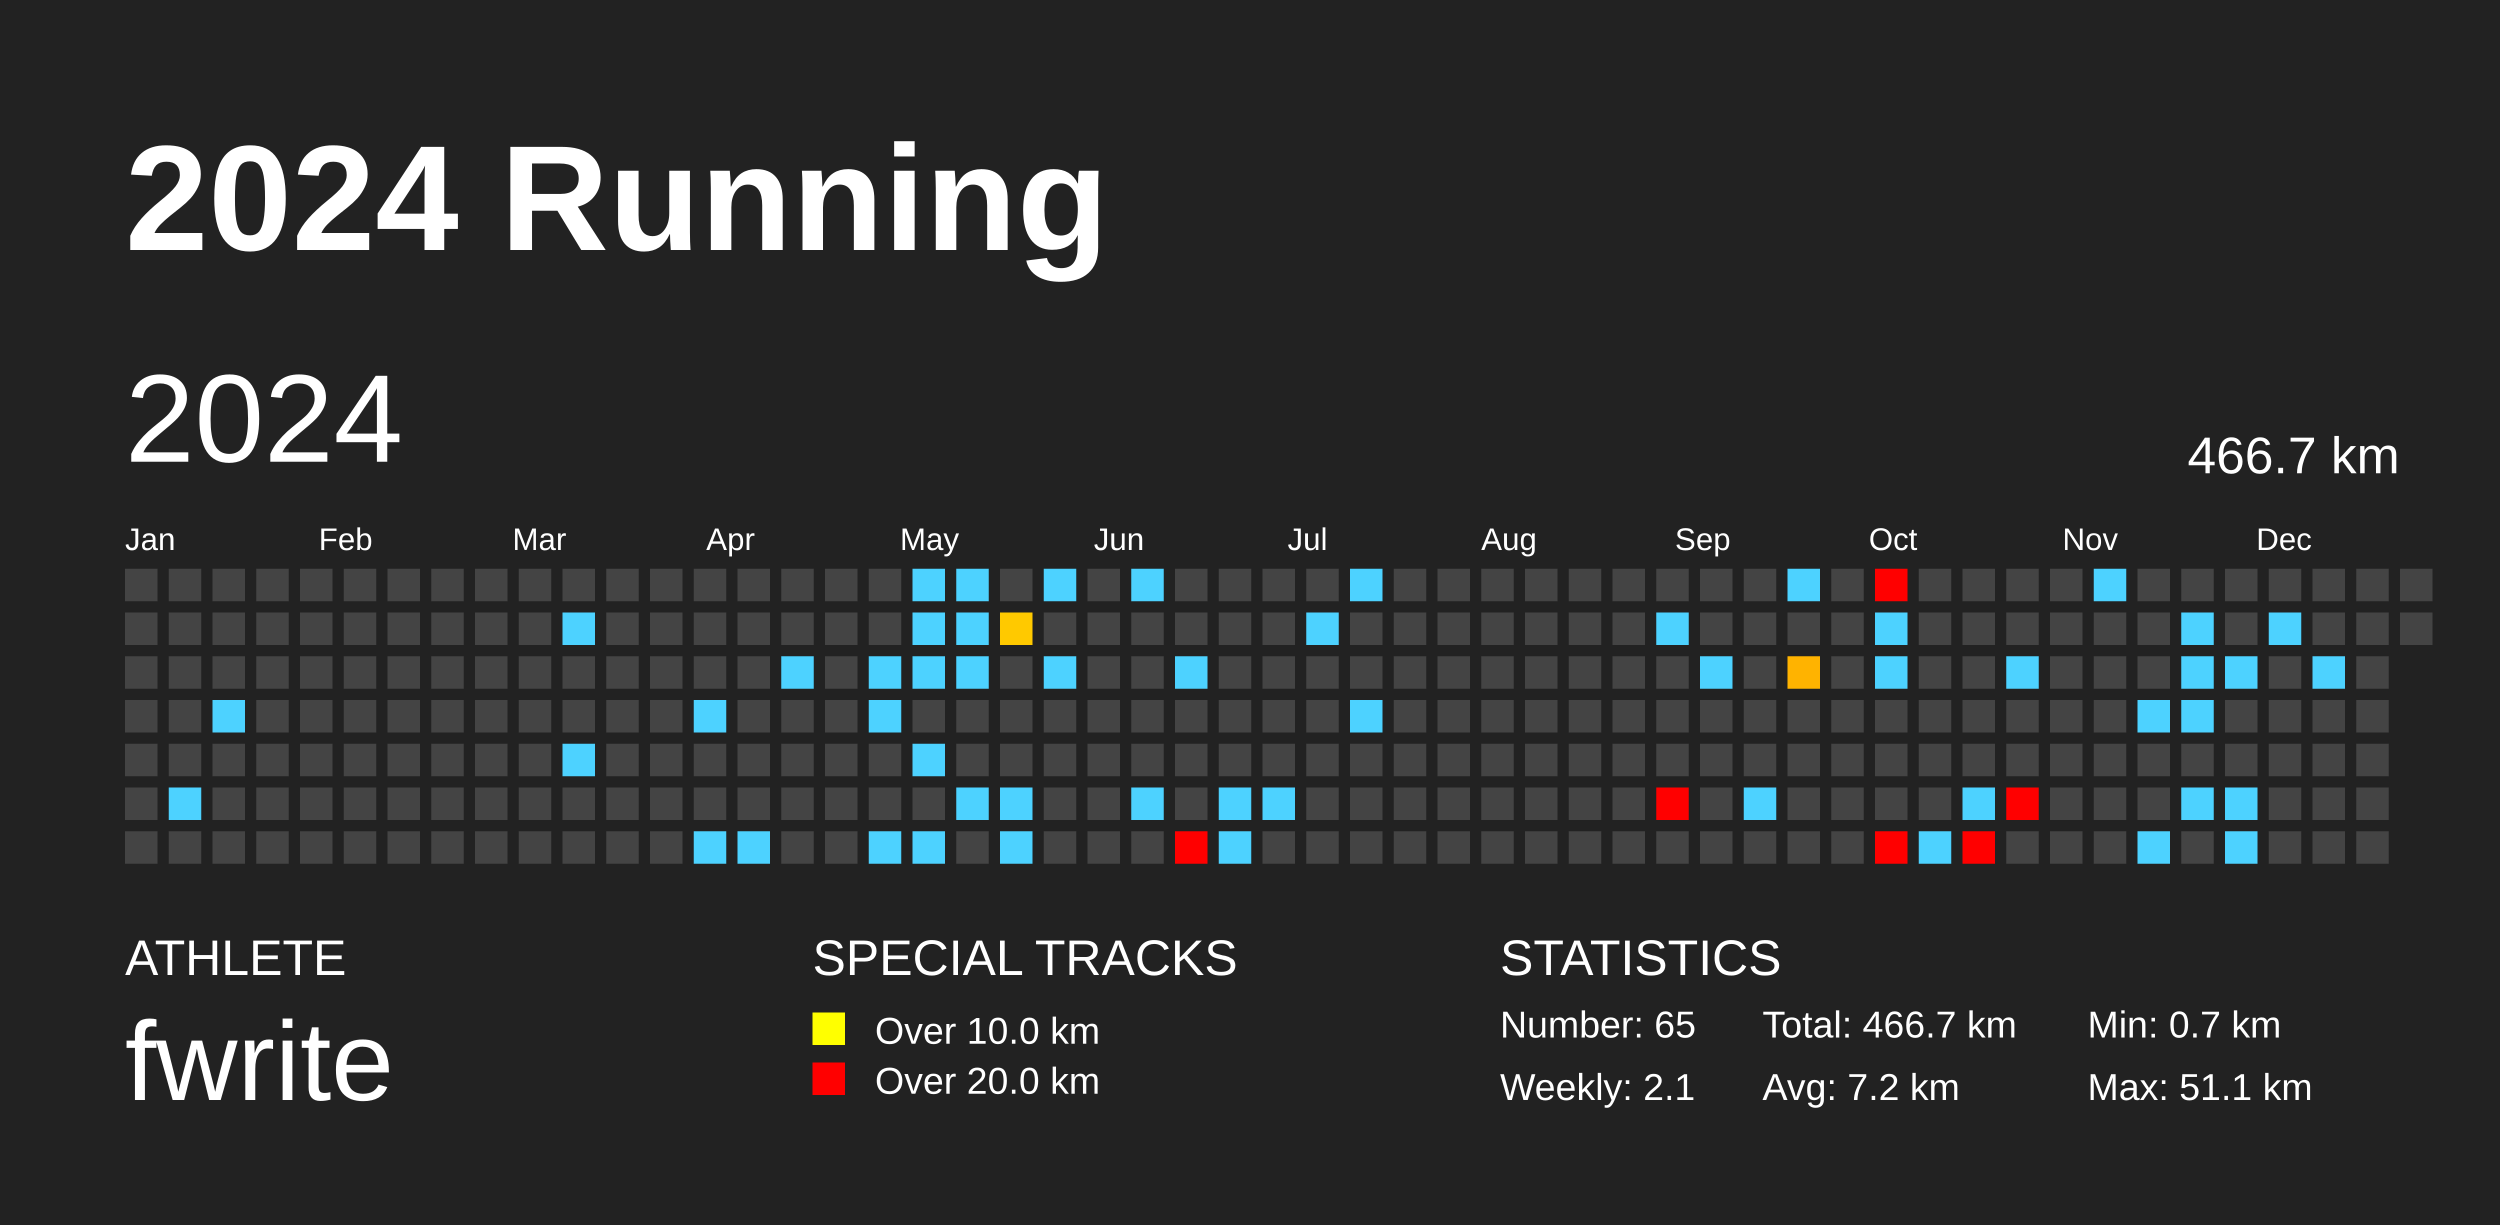
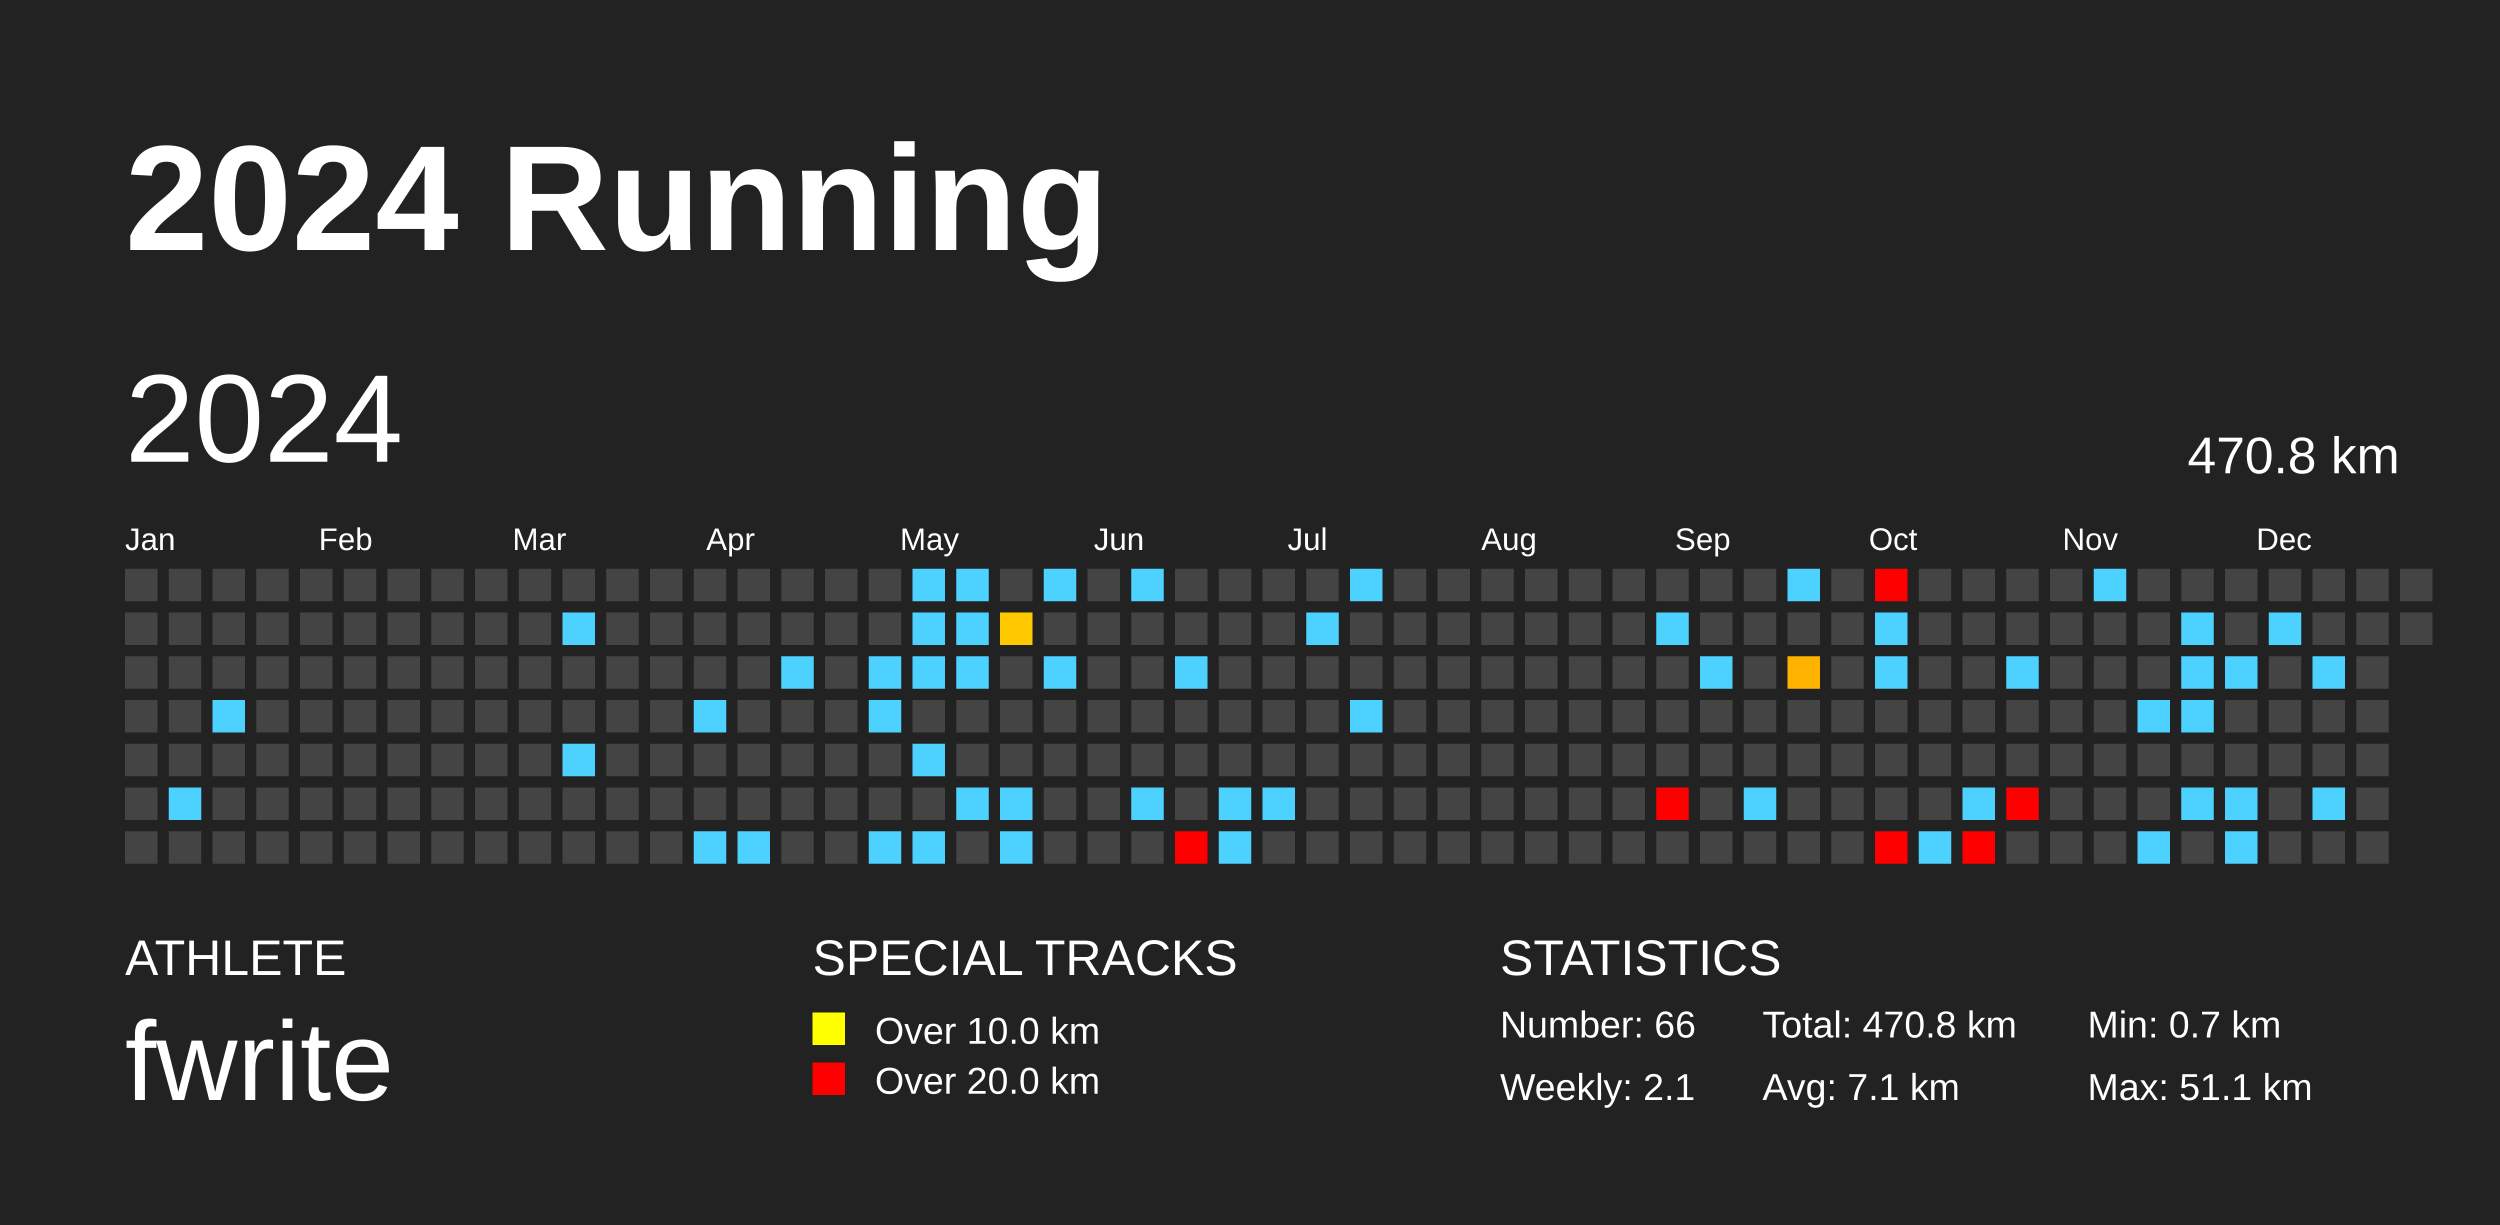
<svg xmlns="http://www.w3.org/2000/svg" baseProfile="full" height="98mm" version="1.1" viewBox="0,0,200,98" width="200mm">
  <defs />
  <rect fill="#222222" height="98" width="200" x="0" y="0" />
  <text fill="#FFFFFF" style="font-size:12px; font-family:Arial; font-weight:bold;" x="10" y="20">2024 Running</text>
  <text fill="#FFFFFF" style="font-size:4px; font-family:Arial" x="10" y="78">ATHLETE</text>
  <text fill="#FFFFFF" style="font-size:9px; font-family:Arial" x="10" y="88">fwrite</text>
  <text fill="#FFFFFF" style="font-size:4px; font-family:Arial" x="65" y="78">SPECIAL TRACKS</text>
  <rect fill="yellow" height="2.6" width="2.6" x="65" y="81" />
  <text fill="#FFFFFF" style="font-size:3px; font-family:Arial" x="70" y="83.5">Over 10.0 km</text>
  <rect fill="red" height="2.6" width="2.6" x="65" y="85" />
  <text fill="#FFFFFF" style="font-size:3px; font-family:Arial" x="70" y="87.5">Over 20.0 km</text>
  <text fill="#FFFFFF" style="font-size:4px; font-family:Arial" x="120" y="78">STATISTICS</text>
-   <text fill="#FFFFFF" style="font-size:3px; font-family:Arial" x="120" y="83">Number: 65</text>
+   <text fill="#FFFFFF" style="font-size:3px; font-family:Arial" x="120" y="83">Number: 66</text>
  <text fill="#FFFFFF" style="font-size:3px; font-family:Arial" x="120" y="88">Weekly: 2.1</text>
-   <text fill="#FFFFFF" style="font-size:3px; font-family:Arial" x="141" y="83">Total: 466.7 km</text>
-   <text fill="#FFFFFF" style="font-size:3px; font-family:Arial" x="141" y="88">Avg: 7.2 km</text>
+   <text fill="#FFFFFF" style="font-size:3px; font-family:Arial" x="141" y="83">Total: 470.8 km</text>
+   <text fill="#FFFFFF" style="font-size:3px; font-family:Arial" x="141" y="88">Avg: 7.1 km</text>
  <text fill="#FFFFFF" style="font-size:3px; font-family:Arial" x="167" y="83">Min: 0.7 km</text>
  <text fill="#FFFFFF" style="font-size:3px; font-family:Arial" x="167" y="88">Max: 51.1 km</text>
  <text dominant-baseline="hanging" fill="#FFFFFF" style="font-size:10.0px; font-family:Arial;" x="10" y="30">2024</text>
-   <text dominant-baseline="hanging" fill="#FFFFFF" style="font-size:4.125px; font-family:Arial;" x="175" y="35">466.7 km</text>
+   <text dominant-baseline="hanging" fill="#FFFFFF" style="font-size:4.125px; font-family:Arial;" x="175" y="35">470.8 km</text>
  <text fill="#FFFFFF" style="font-size:2.5px; font-family:Arial" x="10.0" y="44">Jan</text>
  <text fill="#FFFFFF" style="font-size:2.5px; font-family:Arial" x="25.5" y="44">Feb</text>
  <text fill="#FFFFFF" style="font-size:2.5px; font-family:Arial" x="41.0" y="44">Mar</text>
  <text fill="#FFFFFF" style="font-size:2.5px; font-family:Arial" x="56.5" y="44">Apr</text>
  <text fill="#FFFFFF" style="font-size:2.5px; font-family:Arial" x="72.0" y="44">May</text>
  <text fill="#FFFFFF" style="font-size:2.5px; font-family:Arial" x="87.5" y="44">Jun</text>
  <text fill="#FFFFFF" style="font-size:2.5px; font-family:Arial" x="103.0" y="44">Jul</text>
  <text fill="#FFFFFF" style="font-size:2.5px; font-family:Arial" x="118.5" y="44">Aug</text>
  <text fill="#FFFFFF" style="font-size:2.5px; font-family:Arial" x="134.0" y="44">Sep</text>
  <text fill="#FFFFFF" style="font-size:2.5px; font-family:Arial" x="149.5" y="44">Oct</text>
  <text fill="#FFFFFF" style="font-size:2.5px; font-family:Arial" x="165.0" y="44">Nov</text>
  <text fill="#FFFFFF" style="font-size:2.5px; font-family:Arial" x="180.5" y="44">Dec</text>
  <rect fill="#444444" height="2.6" width="2.6" x="10.0" y="45.5" />
  <rect fill="#444444" height="2.6" width="2.6" x="10.0" y="49.0" />
  <rect fill="#444444" height="2.6" width="2.6" x="10.0" y="52.5" />
  <rect fill="#444444" height="2.6" width="2.6" x="10.0" y="56.0" />
  <rect fill="#444444" height="2.6" width="2.6" x="10.0" y="59.5" />
  <rect fill="#444444" height="2.6" width="2.6" x="10.0" y="63.0" />
  <rect fill="#444444" height="2.6" width="2.6" x="10.0" y="66.5" />
  <rect fill="#444444" height="2.6" width="2.6" x="13.5" y="45.5" />
  <rect fill="#444444" height="2.6" width="2.6" x="13.5" y="49.0" />
  <rect fill="#444444" height="2.6" width="2.6" x="13.5" y="52.5" />
  <rect fill="#444444" height="2.6" width="2.6" x="13.5" y="56.0" />
  <rect fill="#444444" height="2.6" width="2.6" x="13.5" y="59.5" />
  <rect fill="#4dd2ff" height="2.6" width="2.6" x="13.5" y="63.0" />
  <rect fill="#444444" height="2.6" width="2.6" x="13.5" y="66.5" />
  <rect fill="#444444" height="2.6" width="2.6" x="17.0" y="45.5" />
  <rect fill="#444444" height="2.6" width="2.6" x="17.0" y="49.0" />
  <rect fill="#444444" height="2.6" width="2.6" x="17.0" y="52.5" />
  <rect fill="#4dd2ff" height="2.6" width="2.6" x="17.0" y="56.0" />
  <rect fill="#444444" height="2.6" width="2.6" x="17.0" y="59.5" />
  <rect fill="#444444" height="2.6" width="2.6" x="17.0" y="63.0" />
  <rect fill="#444444" height="2.6" width="2.6" x="17.0" y="66.5" />
  <rect fill="#444444" height="2.6" width="2.6" x="20.5" y="45.5" />
  <rect fill="#444444" height="2.6" width="2.6" x="20.5" y="49.0" />
  <rect fill="#444444" height="2.6" width="2.6" x="20.5" y="52.5" />
  <rect fill="#444444" height="2.6" width="2.6" x="20.5" y="56.0" />
  <rect fill="#444444" height="2.6" width="2.6" x="20.5" y="59.5" />
  <rect fill="#444444" height="2.6" width="2.6" x="20.5" y="63.0" />
  <rect fill="#444444" height="2.6" width="2.6" x="20.5" y="66.5" />
  <rect fill="#444444" height="2.6" width="2.6" x="24.0" y="45.5" />
  <rect fill="#444444" height="2.6" width="2.6" x="24.0" y="49.0" />
  <rect fill="#444444" height="2.6" width="2.6" x="24.0" y="52.5" />
  <rect fill="#444444" height="2.6" width="2.6" x="24.0" y="56.0" />
  <rect fill="#444444" height="2.6" width="2.6" x="24.0" y="59.5" />
  <rect fill="#444444" height="2.6" width="2.6" x="24.0" y="63.0" />
  <rect fill="#444444" height="2.6" width="2.6" x="24.0" y="66.5" />
  <rect fill="#444444" height="2.6" width="2.6" x="27.5" y="45.5" />
  <rect fill="#444444" height="2.6" width="2.6" x="27.5" y="49.0" />
  <rect fill="#444444" height="2.6" width="2.6" x="27.5" y="52.5" />
  <rect fill="#444444" height="2.6" width="2.6" x="27.5" y="56.0" />
  <rect fill="#444444" height="2.6" width="2.6" x="27.5" y="59.5" />
  <rect fill="#444444" height="2.6" width="2.6" x="27.5" y="63.0" />
  <rect fill="#444444" height="2.6" width="2.6" x="27.5" y="66.5" />
  <rect fill="#444444" height="2.6" width="2.6" x="31.0" y="45.5" />
  <rect fill="#444444" height="2.6" width="2.6" x="31.0" y="49.0" />
  <rect fill="#444444" height="2.6" width="2.6" x="31.0" y="52.5" />
  <rect fill="#444444" height="2.6" width="2.6" x="31.0" y="56.0" />
  <rect fill="#444444" height="2.6" width="2.6" x="31.0" y="59.5" />
  <rect fill="#444444" height="2.6" width="2.6" x="31.0" y="63.0" />
  <rect fill="#444444" height="2.6" width="2.6" x="31.0" y="66.5" />
  <rect fill="#444444" height="2.6" width="2.6" x="34.5" y="45.5" />
  <rect fill="#444444" height="2.6" width="2.6" x="34.5" y="49.0" />
  <rect fill="#444444" height="2.6" width="2.6" x="34.5" y="52.5" />
  <rect fill="#444444" height="2.6" width="2.6" x="34.5" y="56.0" />
  <rect fill="#444444" height="2.6" width="2.6" x="34.5" y="59.5" />
  <rect fill="#444444" height="2.6" width="2.6" x="34.5" y="63.0" />
  <rect fill="#444444" height="2.6" width="2.6" x="34.5" y="66.5" />
  <rect fill="#444444" height="2.6" width="2.6" x="38.0" y="45.5" />
  <rect fill="#444444" height="2.6" width="2.6" x="38.0" y="49.0" />
  <rect fill="#444444" height="2.6" width="2.6" x="38.0" y="52.5" />
  <rect fill="#444444" height="2.6" width="2.6" x="38.0" y="56.0" />
  <rect fill="#444444" height="2.6" width="2.6" x="38.0" y="59.5" />
  <rect fill="#444444" height="2.6" width="2.6" x="38.0" y="63.0" />
  <rect fill="#444444" height="2.6" width="2.6" x="38.0" y="66.5" />
  <rect fill="#444444" height="2.6" width="2.6" x="41.5" y="45.5" />
  <rect fill="#444444" height="2.6" width="2.6" x="41.5" y="49.0" />
  <rect fill="#444444" height="2.6" width="2.6" x="41.5" y="52.5" />
  <rect fill="#444444" height="2.6" width="2.6" x="41.5" y="56.0" />
  <rect fill="#444444" height="2.6" width="2.6" x="41.5" y="59.5" />
  <rect fill="#444444" height="2.6" width="2.6" x="41.5" y="63.0" />
  <rect fill="#444444" height="2.6" width="2.6" x="41.5" y="66.5" />
  <rect fill="#444444" height="2.6" width="2.6" x="45.0" y="45.5" />
  <rect fill="#4dd2ff" height="2.6" width="2.6" x="45.0" y="49.0" />
  <rect fill="#444444" height="2.6" width="2.6" x="45.0" y="52.5" />
  <rect fill="#444444" height="2.6" width="2.6" x="45.0" y="56.0" />
  <rect fill="#4dd2ff" height="2.6" width="2.6" x="45.0" y="59.5" />
  <rect fill="#444444" height="2.6" width="2.6" x="45.0" y="63.0" />
  <rect fill="#444444" height="2.6" width="2.6" x="45.0" y="66.5" />
  <rect fill="#444444" height="2.6" width="2.6" x="48.5" y="45.5" />
  <rect fill="#444444" height="2.6" width="2.6" x="48.5" y="49.0" />
  <rect fill="#444444" height="2.6" width="2.6" x="48.5" y="52.5" />
  <rect fill="#444444" height="2.6" width="2.6" x="48.5" y="56.0" />
  <rect fill="#444444" height="2.6" width="2.6" x="48.5" y="59.5" />
  <rect fill="#444444" height="2.6" width="2.6" x="48.5" y="63.0" />
  <rect fill="#444444" height="2.6" width="2.6" x="48.5" y="66.5" />
  <rect fill="#444444" height="2.6" width="2.6" x="52.0" y="45.5" />
  <rect fill="#444444" height="2.6" width="2.6" x="52.0" y="49.0" />
  <rect fill="#444444" height="2.6" width="2.6" x="52.0" y="52.5" />
  <rect fill="#444444" height="2.6" width="2.6" x="52.0" y="56.0" />
  <rect fill="#444444" height="2.6" width="2.6" x="52.0" y="59.5" />
  <rect fill="#444444" height="2.6" width="2.6" x="52.0" y="63.0" />
  <rect fill="#444444" height="2.6" width="2.6" x="52.0" y="66.5" />
  <rect fill="#444444" height="2.6" width="2.6" x="55.5" y="45.5" />
  <rect fill="#444444" height="2.6" width="2.6" x="55.5" y="49.0" />
  <rect fill="#444444" height="2.6" width="2.6" x="55.5" y="52.5" />
  <rect fill="#4dd2ff" height="2.6" width="2.6" x="55.5" y="56.0" />
  <rect fill="#444444" height="2.6" width="2.6" x="55.5" y="59.5" />
  <rect fill="#444444" height="2.6" width="2.6" x="55.5" y="63.0" />
  <rect fill="#4dd2ff" height="2.6" width="2.6" x="55.5" y="66.5" />
  <rect fill="#444444" height="2.6" width="2.6" x="59.0" y="45.5" />
  <rect fill="#444444" height="2.6" width="2.6" x="59.0" y="49.0" />
  <rect fill="#444444" height="2.6" width="2.6" x="59.0" y="52.5" />
  <rect fill="#444444" height="2.6" width="2.6" x="59.0" y="56.0" />
  <rect fill="#444444" height="2.6" width="2.6" x="59.0" y="59.5" />
  <rect fill="#444444" height="2.6" width="2.6" x="59.0" y="63.0" />
  <rect fill="#4dd2ff" height="2.6" width="2.6" x="59.0" y="66.5" />
  <rect fill="#444444" height="2.6" width="2.6" x="62.5" y="45.5" />
  <rect fill="#444444" height="2.6" width="2.6" x="62.5" y="49.0" />
  <rect fill="#4dd2ff" height="2.6" width="2.6" x="62.5" y="52.5" />
  <rect fill="#444444" height="2.6" width="2.6" x="62.5" y="56.0" />
  <rect fill="#444444" height="2.6" width="2.6" x="62.5" y="59.5" />
  <rect fill="#444444" height="2.6" width="2.6" x="62.5" y="63.0" />
  <rect fill="#444444" height="2.6" width="2.6" x="62.5" y="66.5" />
  <rect fill="#444444" height="2.6" width="2.6" x="66.0" y="45.5" />
  <rect fill="#444444" height="2.6" width="2.6" x="66.0" y="49.0" />
  <rect fill="#444444" height="2.6" width="2.6" x="66.0" y="52.5" />
  <rect fill="#444444" height="2.6" width="2.6" x="66.0" y="56.0" />
  <rect fill="#444444" height="2.6" width="2.6" x="66.0" y="59.5" />
  <rect fill="#444444" height="2.6" width="2.6" x="66.0" y="63.0" />
  <rect fill="#444444" height="2.6" width="2.6" x="66.0" y="66.5" />
  <rect fill="#444444" height="2.6" width="2.6" x="69.5" y="45.5" />
  <rect fill="#444444" height="2.6" width="2.6" x="69.5" y="49.0" />
  <rect fill="#4dd2ff" height="2.6" width="2.6" x="69.5" y="52.5" />
  <rect fill="#4dd2ff" height="2.6" width="2.6" x="69.5" y="56.0" />
  <rect fill="#444444" height="2.6" width="2.6" x="69.5" y="59.5" />
  <rect fill="#444444" height="2.6" width="2.6" x="69.5" y="63.0" />
  <rect fill="#4dd2ff" height="2.6" width="2.6" x="69.5" y="66.5" />
  <rect fill="#4dd2ff" height="2.6" width="2.6" x="73.0" y="45.5" />
  <rect fill="#4dd2ff" height="2.6" width="2.6" x="73.0" y="49.0" />
  <rect fill="#4dd2ff" height="2.6" width="2.6" x="73.0" y="52.5" />
  <rect fill="#444444" height="2.6" width="2.6" x="73.0" y="56.0" />
  <rect fill="#4dd2ff" height="2.6" width="2.6" x="73.0" y="59.5" />
  <rect fill="#444444" height="2.6" width="2.6" x="73.0" y="63.0" />
  <rect fill="#4dd2ff" height="2.6" width="2.6" x="73.0" y="66.5" />
  <rect fill="#4dd2ff" height="2.6" width="2.6" x="76.5" y="45.5" />
  <rect fill="#4dd2ff" height="2.6" width="2.6" x="76.5" y="49.0" />
  <rect fill="#4dd2ff" height="2.6" width="2.6" x="76.5" y="52.5" />
  <rect fill="#444444" height="2.6" width="2.6" x="76.5" y="56.0" />
  <rect fill="#444444" height="2.6" width="2.6" x="76.5" y="59.5" />
  <rect fill="#4dd2ff" height="2.6" width="2.6" x="76.5" y="63.0" />
  <rect fill="#444444" height="2.6" width="2.6" x="76.5" y="66.5" />
  <rect fill="#444444" height="2.6" width="2.6" x="80.0" y="45.5" />
  <rect fill="#ffc900" height="2.6" width="2.6" x="80.0" y="49.0" />
  <rect fill="#444444" height="2.6" width="2.6" x="80.0" y="52.5" />
  <rect fill="#444444" height="2.6" width="2.6" x="80.0" y="56.0" />
  <rect fill="#444444" height="2.6" width="2.6" x="80.0" y="59.5" />
  <rect fill="#4dd2ff" height="2.6" width="2.6" x="80.0" y="63.0" />
  <rect fill="#4dd2ff" height="2.6" width="2.6" x="80.0" y="66.5" />
  <rect fill="#4dd2ff" height="2.6" width="2.6" x="83.5" y="45.5" />
  <rect fill="#444444" height="2.6" width="2.6" x="83.5" y="49.0" />
  <rect fill="#4dd2ff" height="2.6" width="2.6" x="83.5" y="52.5" />
  <rect fill="#444444" height="2.6" width="2.6" x="83.5" y="56.0" />
  <rect fill="#444444" height="2.6" width="2.6" x="83.5" y="59.5" />
  <rect fill="#444444" height="2.6" width="2.6" x="83.5" y="63.0" />
  <rect fill="#444444" height="2.6" width="2.6" x="83.5" y="66.5" />
  <rect fill="#444444" height="2.6" width="2.6" x="87.0" y="45.5" />
  <rect fill="#444444" height="2.6" width="2.6" x="87.0" y="49.0" />
  <rect fill="#444444" height="2.6" width="2.6" x="87.0" y="52.5" />
  <rect fill="#444444" height="2.6" width="2.6" x="87.0" y="56.0" />
  <rect fill="#444444" height="2.6" width="2.6" x="87.0" y="59.5" />
  <rect fill="#444444" height="2.6" width="2.6" x="87.0" y="63.0" />
  <rect fill="#444444" height="2.6" width="2.6" x="87.0" y="66.5" />
  <rect fill="#4dd2ff" height="2.6" width="2.6" x="90.5" y="45.5" />
  <rect fill="#444444" height="2.6" width="2.6" x="90.5" y="49.0" />
  <rect fill="#444444" height="2.6" width="2.6" x="90.5" y="52.5" />
  <rect fill="#444444" height="2.6" width="2.6" x="90.5" y="56.0" />
  <rect fill="#444444" height="2.6" width="2.6" x="90.5" y="59.5" />
  <rect fill="#4dd2ff" height="2.6" width="2.6" x="90.5" y="63.0" />
  <rect fill="#444444" height="2.6" width="2.6" x="90.5" y="66.5" />
  <rect fill="#444444" height="2.6" width="2.6" x="94.0" y="45.5" />
  <rect fill="#444444" height="2.6" width="2.6" x="94.0" y="49.0" />
  <rect fill="#4dd2ff" height="2.6" width="2.6" x="94.0" y="52.5" />
  <rect fill="#444444" height="2.6" width="2.6" x="94.0" y="56.0" />
  <rect fill="#444444" height="2.6" width="2.6" x="94.0" y="59.5" />
  <rect fill="#444444" height="2.6" width="2.6" x="94.0" y="63.0" />
  <rect fill="red" height="2.6" width="2.6" x="94.0" y="66.5" />
  <rect fill="#444444" height="2.6" width="2.6" x="97.5" y="45.5" />
  <rect fill="#444444" height="2.6" width="2.6" x="97.5" y="49.0" />
  <rect fill="#444444" height="2.6" width="2.6" x="97.5" y="52.5" />
  <rect fill="#444444" height="2.6" width="2.6" x="97.5" y="56.0" />
  <rect fill="#444444" height="2.6" width="2.6" x="97.5" y="59.5" />
  <rect fill="#4dd2ff" height="2.6" width="2.6" x="97.5" y="63.0" />
  <rect fill="#4dd2ff" height="2.6" width="2.6" x="97.5" y="66.5" />
  <rect fill="#444444" height="2.6" width="2.6" x="101.0" y="45.5" />
  <rect fill="#444444" height="2.6" width="2.6" x="101.0" y="49.0" />
  <rect fill="#444444" height="2.6" width="2.6" x="101.0" y="52.5" />
  <rect fill="#444444" height="2.6" width="2.6" x="101.0" y="56.0" />
  <rect fill="#444444" height="2.6" width="2.6" x="101.0" y="59.5" />
  <rect fill="#4dd2ff" height="2.6" width="2.6" x="101.0" y="63.0" />
  <rect fill="#444444" height="2.6" width="2.6" x="101.0" y="66.5" />
  <rect fill="#444444" height="2.6" width="2.6" x="104.5" y="45.5" />
  <rect fill="#4dd2ff" height="2.6" width="2.6" x="104.5" y="49.0" />
  <rect fill="#444444" height="2.6" width="2.6" x="104.5" y="52.5" />
  <rect fill="#444444" height="2.6" width="2.6" x="104.5" y="56.0" />
  <rect fill="#444444" height="2.6" width="2.6" x="104.5" y="59.5" />
  <rect fill="#444444" height="2.6" width="2.6" x="104.5" y="63.0" />
  <rect fill="#444444" height="2.6" width="2.6" x="104.5" y="66.5" />
  <rect fill="#4dd2ff" height="2.6" width="2.6" x="108.0" y="45.5" />
  <rect fill="#444444" height="2.6" width="2.6" x="108.0" y="49.0" />
  <rect fill="#444444" height="2.6" width="2.6" x="108.0" y="52.5" />
  <rect fill="#4dd2ff" height="2.6" width="2.6" x="108.0" y="56.0" />
  <rect fill="#444444" height="2.6" width="2.6" x="108.0" y="59.5" />
  <rect fill="#444444" height="2.6" width="2.6" x="108.0" y="63.0" />
  <rect fill="#444444" height="2.6" width="2.6" x="108.0" y="66.5" />
  <rect fill="#444444" height="2.6" width="2.6" x="111.5" y="45.5" />
  <rect fill="#444444" height="2.6" width="2.6" x="111.5" y="49.0" />
  <rect fill="#444444" height="2.6" width="2.6" x="111.5" y="52.5" />
  <rect fill="#444444" height="2.6" width="2.6" x="111.5" y="56.0" />
  <rect fill="#444444" height="2.6" width="2.6" x="111.5" y="59.5" />
  <rect fill="#444444" height="2.6" width="2.6" x="111.5" y="63.0" />
  <rect fill="#444444" height="2.6" width="2.6" x="111.5" y="66.5" />
  <rect fill="#444444" height="2.6" width="2.6" x="115.0" y="45.5" />
  <rect fill="#444444" height="2.6" width="2.6" x="115.0" y="49.0" />
  <rect fill="#444444" height="2.6" width="2.6" x="115.0" y="52.5" />
  <rect fill="#444444" height="2.6" width="2.6" x="115.0" y="56.0" />
  <rect fill="#444444" height="2.6" width="2.6" x="115.0" y="59.5" />
  <rect fill="#444444" height="2.6" width="2.6" x="115.0" y="63.0" />
  <rect fill="#444444" height="2.6" width="2.6" x="115.0" y="66.5" />
  <rect fill="#444444" height="2.6" width="2.6" x="118.5" y="45.5" />
  <rect fill="#444444" height="2.6" width="2.6" x="118.5" y="49.0" />
  <rect fill="#444444" height="2.6" width="2.6" x="118.5" y="52.5" />
  <rect fill="#444444" height="2.6" width="2.6" x="118.5" y="56.0" />
  <rect fill="#444444" height="2.6" width="2.6" x="118.5" y="59.5" />
  <rect fill="#444444" height="2.6" width="2.6" x="118.5" y="63.0" />
  <rect fill="#444444" height="2.6" width="2.6" x="118.5" y="66.5" />
  <rect fill="#444444" height="2.6" width="2.6" x="122.0" y="45.5" />
  <rect fill="#444444" height="2.6" width="2.6" x="122.0" y="49.0" />
  <rect fill="#444444" height="2.6" width="2.6" x="122.0" y="52.5" />
  <rect fill="#444444" height="2.6" width="2.6" x="122.0" y="56.0" />
  <rect fill="#444444" height="2.6" width="2.6" x="122.0" y="59.5" />
  <rect fill="#444444" height="2.6" width="2.6" x="122.0" y="63.0" />
  <rect fill="#444444" height="2.6" width="2.6" x="122.0" y="66.5" />
  <rect fill="#444444" height="2.6" width="2.6" x="125.5" y="45.5" />
  <rect fill="#444444" height="2.6" width="2.6" x="125.5" y="49.0" />
  <rect fill="#444444" height="2.6" width="2.6" x="125.5" y="52.5" />
  <rect fill="#444444" height="2.6" width="2.6" x="125.5" y="56.0" />
  <rect fill="#444444" height="2.6" width="2.6" x="125.5" y="59.5" />
  <rect fill="#444444" height="2.6" width="2.6" x="125.5" y="63.0" />
  <rect fill="#444444" height="2.6" width="2.6" x="125.5" y="66.5" />
  <rect fill="#444444" height="2.6" width="2.6" x="129.0" y="45.5" />
  <rect fill="#444444" height="2.6" width="2.6" x="129.0" y="49.0" />
  <rect fill="#444444" height="2.6" width="2.6" x="129.0" y="52.5" />
  <rect fill="#444444" height="2.6" width="2.6" x="129.0" y="56.0" />
  <rect fill="#444444" height="2.6" width="2.6" x="129.0" y="59.5" />
  <rect fill="#444444" height="2.6" width="2.6" x="129.0" y="63.0" />
  <rect fill="#444444" height="2.6" width="2.6" x="129.0" y="66.5" />
  <rect fill="#444444" height="2.6" width="2.6" x="132.5" y="45.5" />
  <rect fill="#4dd2ff" height="2.6" width="2.6" x="132.5" y="49.0" />
  <rect fill="#444444" height="2.6" width="2.6" x="132.5" y="52.5" />
  <rect fill="#444444" height="2.6" width="2.6" x="132.5" y="56.0" />
  <rect fill="#444444" height="2.6" width="2.6" x="132.5" y="59.5" />
  <rect fill="red" height="2.6" width="2.6" x="132.5" y="63.0" />
  <rect fill="#444444" height="2.6" width="2.6" x="132.5" y="66.5" />
  <rect fill="#444444" height="2.6" width="2.6" x="136.0" y="45.5" />
  <rect fill="#444444" height="2.6" width="2.6" x="136.0" y="49.0" />
  <rect fill="#4dd2ff" height="2.6" width="2.6" x="136.0" y="52.5" />
  <rect fill="#444444" height="2.6" width="2.6" x="136.0" y="56.0" />
  <rect fill="#444444" height="2.6" width="2.6" x="136.0" y="59.5" />
  <rect fill="#444444" height="2.6" width="2.6" x="136.0" y="63.0" />
  <rect fill="#444444" height="2.6" width="2.6" x="136.0" y="66.5" />
  <rect fill="#444444" height="2.6" width="2.6" x="139.5" y="45.5" />
  <rect fill="#444444" height="2.6" width="2.6" x="139.5" y="49.0" />
  <rect fill="#444444" height="2.6" width="2.6" x="139.5" y="52.5" />
  <rect fill="#444444" height="2.6" width="2.6" x="139.5" y="56.0" />
  <rect fill="#444444" height="2.6" width="2.6" x="139.5" y="59.5" />
  <rect fill="#4dd2ff" height="2.6" width="2.6" x="139.5" y="63.0" />
  <rect fill="#444444" height="2.6" width="2.6" x="139.5" y="66.5" />
  <rect fill="#4dd2ff" height="2.6" width="2.6" x="143.0" y="45.5" />
  <rect fill="#444444" height="2.6" width="2.6" x="143.0" y="49.0" />
  <rect fill="#ffb300" height="2.6" width="2.6" x="143.0" y="52.5" />
  <rect fill="#444444" height="2.6" width="2.6" x="143.0" y="56.0" />
  <rect fill="#444444" height="2.6" width="2.6" x="143.0" y="59.5" />
  <rect fill="#444444" height="2.6" width="2.6" x="143.0" y="63.0" />
  <rect fill="#444444" height="2.6" width="2.6" x="143.0" y="66.5" />
  <rect fill="#444444" height="2.6" width="2.6" x="146.5" y="45.5" />
  <rect fill="#444444" height="2.6" width="2.6" x="146.5" y="49.0" />
  <rect fill="#444444" height="2.6" width="2.6" x="146.5" y="52.5" />
  <rect fill="#444444" height="2.6" width="2.6" x="146.5" y="56.0" />
  <rect fill="#444444" height="2.6" width="2.6" x="146.5" y="59.5" />
  <rect fill="#444444" height="2.6" width="2.6" x="146.5" y="63.0" />
  <rect fill="#444444" height="2.6" width="2.6" x="146.5" y="66.5" />
  <rect fill="red" height="2.6" width="2.6" x="150.0" y="45.5" />
  <rect fill="#4dd2ff" height="2.6" width="2.6" x="150.0" y="49.0" />
  <rect fill="#4dd2ff" height="2.6" width="2.6" x="150.0" y="52.5" />
  <rect fill="#444444" height="2.6" width="2.6" x="150.0" y="56.0" />
  <rect fill="#444444" height="2.6" width="2.6" x="150.0" y="59.5" />
  <rect fill="#444444" height="2.6" width="2.6" x="150.0" y="63.0" />
  <rect fill="red" height="2.6" width="2.6" x="150.0" y="66.5" />
  <rect fill="#444444" height="2.6" width="2.6" x="153.5" y="45.5" />
  <rect fill="#444444" height="2.6" width="2.6" x="153.5" y="49.0" />
  <rect fill="#444444" height="2.6" width="2.6" x="153.5" y="52.5" />
  <rect fill="#444444" height="2.6" width="2.6" x="153.5" y="56.0" />
  <rect fill="#444444" height="2.6" width="2.6" x="153.5" y="59.5" />
  <rect fill="#444444" height="2.6" width="2.6" x="153.5" y="63.0" />
  <rect fill="#4dd2ff" height="2.6" width="2.6" x="153.5" y="66.5" />
  <rect fill="#444444" height="2.6" width="2.6" x="157.0" y="45.5" />
  <rect fill="#444444" height="2.6" width="2.6" x="157.0" y="49.0" />
  <rect fill="#444444" height="2.6" width="2.6" x="157.0" y="52.5" />
  <rect fill="#444444" height="2.6" width="2.6" x="157.0" y="56.0" />
  <rect fill="#444444" height="2.6" width="2.6" x="157.0" y="59.5" />
  <rect fill="#4dd2ff" height="2.6" width="2.6" x="157.0" y="63.0" />
  <rect fill="red" height="2.6" width="2.6" x="157.0" y="66.5" />
  <rect fill="#444444" height="2.6" width="2.6" x="160.5" y="45.5" />
  <rect fill="#444444" height="2.6" width="2.6" x="160.5" y="49.0" />
  <rect fill="#4dd2ff" height="2.6" width="2.6" x="160.5" y="52.5" />
  <rect fill="#444444" height="2.6" width="2.6" x="160.5" y="56.0" />
  <rect fill="#444444" height="2.6" width="2.6" x="160.5" y="59.5" />
  <rect fill="red" height="2.6" width="2.6" x="160.5" y="63.0" />
  <rect fill="#444444" height="2.6" width="2.6" x="160.5" y="66.5" />
  <rect fill="#444444" height="2.6" width="2.6" x="164.0" y="45.5" />
  <rect fill="#444444" height="2.6" width="2.6" x="164.0" y="49.0" />
  <rect fill="#444444" height="2.6" width="2.6" x="164.0" y="52.5" />
  <rect fill="#444444" height="2.6" width="2.6" x="164.0" y="56.0" />
  <rect fill="#444444" height="2.6" width="2.6" x="164.0" y="59.5" />
  <rect fill="#444444" height="2.6" width="2.6" x="164.0" y="63.0" />
  <rect fill="#444444" height="2.6" width="2.6" x="164.0" y="66.5" />
  <rect fill="#4dd2ff" height="2.6" width="2.6" x="167.5" y="45.5" />
  <rect fill="#444444" height="2.6" width="2.6" x="167.5" y="49.0" />
  <rect fill="#444444" height="2.6" width="2.6" x="167.5" y="52.5" />
  <rect fill="#444444" height="2.6" width="2.6" x="167.5" y="56.0" />
  <rect fill="#444444" height="2.6" width="2.6" x="167.5" y="59.5" />
  <rect fill="#444444" height="2.6" width="2.6" x="167.5" y="63.0" />
  <rect fill="#444444" height="2.6" width="2.6" x="167.5" y="66.5" />
  <rect fill="#444444" height="2.6" width="2.6" x="171.0" y="45.5" />
  <rect fill="#444444" height="2.6" width="2.6" x="171.0" y="49.0" />
  <rect fill="#444444" height="2.6" width="2.6" x="171.0" y="52.5" />
  <rect fill="#4dd2ff" height="2.6" width="2.6" x="171.0" y="56.0" />
  <rect fill="#444444" height="2.6" width="2.6" x="171.0" y="59.5" />
  <rect fill="#444444" height="2.6" width="2.6" x="171.0" y="63.0" />
  <rect fill="#4dd2ff" height="2.6" width="2.6" x="171.0" y="66.5" />
  <rect fill="#444444" height="2.6" width="2.6" x="174.5" y="45.5" />
  <rect fill="#4dd2ff" height="2.6" width="2.6" x="174.5" y="49.0" />
  <rect fill="#4dd2ff" height="2.6" width="2.6" x="174.5" y="52.5" />
  <rect fill="#4dd2ff" height="2.6" width="2.6" x="174.5" y="56.0" />
  <rect fill="#444444" height="2.6" width="2.6" x="174.5" y="59.5" />
  <rect fill="#4dd2ff" height="2.6" width="2.6" x="174.5" y="63.0" />
  <rect fill="#444444" height="2.6" width="2.6" x="174.5" y="66.5" />
  <rect fill="#444444" height="2.6" width="2.6" x="178.0" y="45.5" />
  <rect fill="#444444" height="2.6" width="2.6" x="178.0" y="49.0" />
  <rect fill="#4dd2ff" height="2.6" width="2.6" x="178.0" y="52.5" />
  <rect fill="#444444" height="2.6" width="2.6" x="178.0" y="56.0" />
  <rect fill="#444444" height="2.6" width="2.6" x="178.0" y="59.5" />
  <rect fill="#4dd2ff" height="2.6" width="2.6" x="178.0" y="63.0" />
  <rect fill="#4dd2ff" height="2.6" width="2.6" x="178.0" y="66.5" />
  <rect fill="#444444" height="2.6" width="2.6" x="181.5" y="45.5" />
  <rect fill="#4dd2ff" height="2.6" width="2.6" x="181.5" y="49.0" />
  <rect fill="#444444" height="2.6" width="2.6" x="181.5" y="52.5" />
  <rect fill="#444444" height="2.6" width="2.6" x="181.5" y="56.0" />
  <rect fill="#444444" height="2.6" width="2.6" x="181.5" y="59.5" />
  <rect fill="#444444" height="2.6" width="2.6" x="181.5" y="63.0" />
  <rect fill="#444444" height="2.6" width="2.6" x="181.5" y="66.5" />
  <rect fill="#444444" height="2.6" width="2.6" x="185.0" y="45.5" />
  <rect fill="#444444" height="2.6" width="2.6" x="185.0" y="49.0" />
  <rect fill="#4dd2ff" height="2.6" width="2.6" x="185.0" y="52.5" />
  <rect fill="#444444" height="2.6" width="2.6" x="185.0" y="56.0" />
  <rect fill="#444444" height="2.6" width="2.6" x="185.0" y="59.5" />
-   <rect fill="#444444" height="2.6" width="2.6" x="185.0" y="63.0" />
+   <rect fill="#4dd2ff" height="2.6" width="2.6" x="185.0" y="63.0" />
  <rect fill="#444444" height="2.6" width="2.6" x="185.0" y="66.5" />
  <rect fill="#444444" height="2.6" width="2.6" x="188.5" y="45.5" />
  <rect fill="#444444" height="2.6" width="2.6" x="188.5" y="49.0" />
  <rect fill="#444444" height="2.6" width="2.6" x="188.5" y="52.5" />
  <rect fill="#444444" height="2.6" width="2.6" x="188.5" y="56.0" />
  <rect fill="#444444" height="2.6" width="2.6" x="188.5" y="59.5" />
  <rect fill="#444444" height="2.6" width="2.6" x="188.5" y="63.0" />
  <rect fill="#444444" height="2.6" width="2.6" x="188.5" y="66.5" />
  <rect fill="#444444" height="2.6" width="2.6" x="192.0" y="45.5" />
  <rect fill="#444444" height="2.6" width="2.6" x="192.0" y="49.0" />
</svg>
